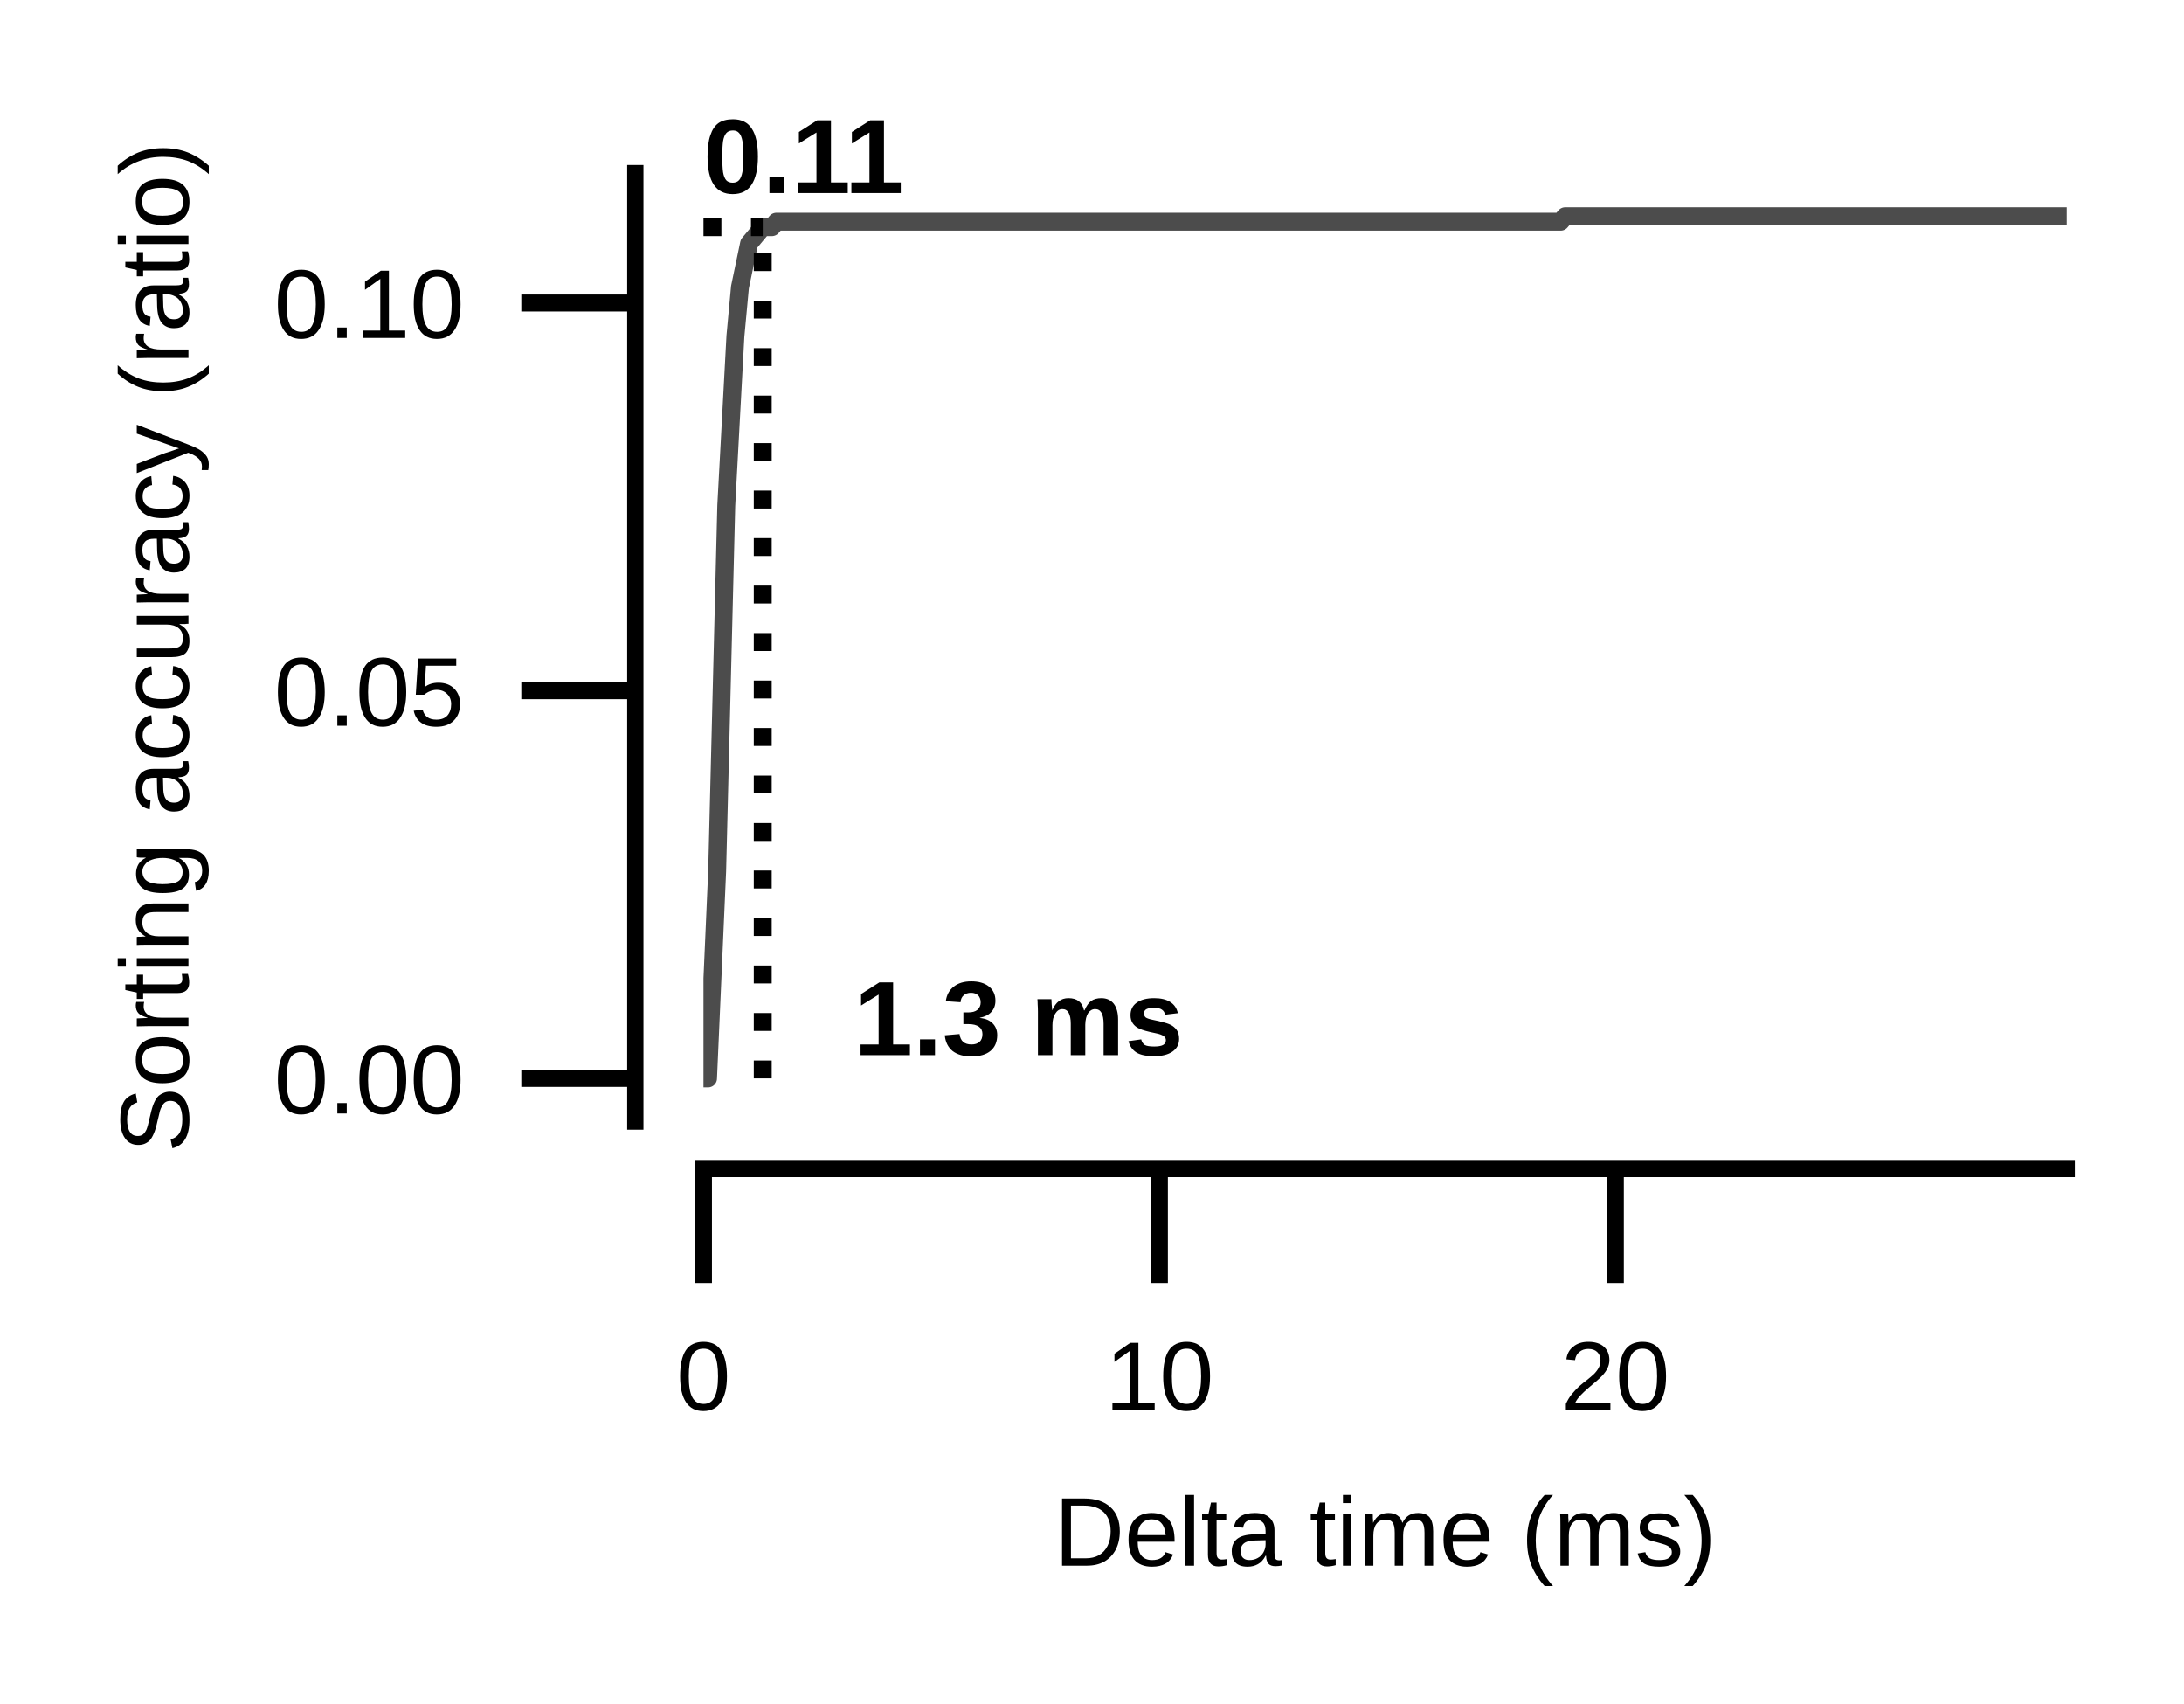
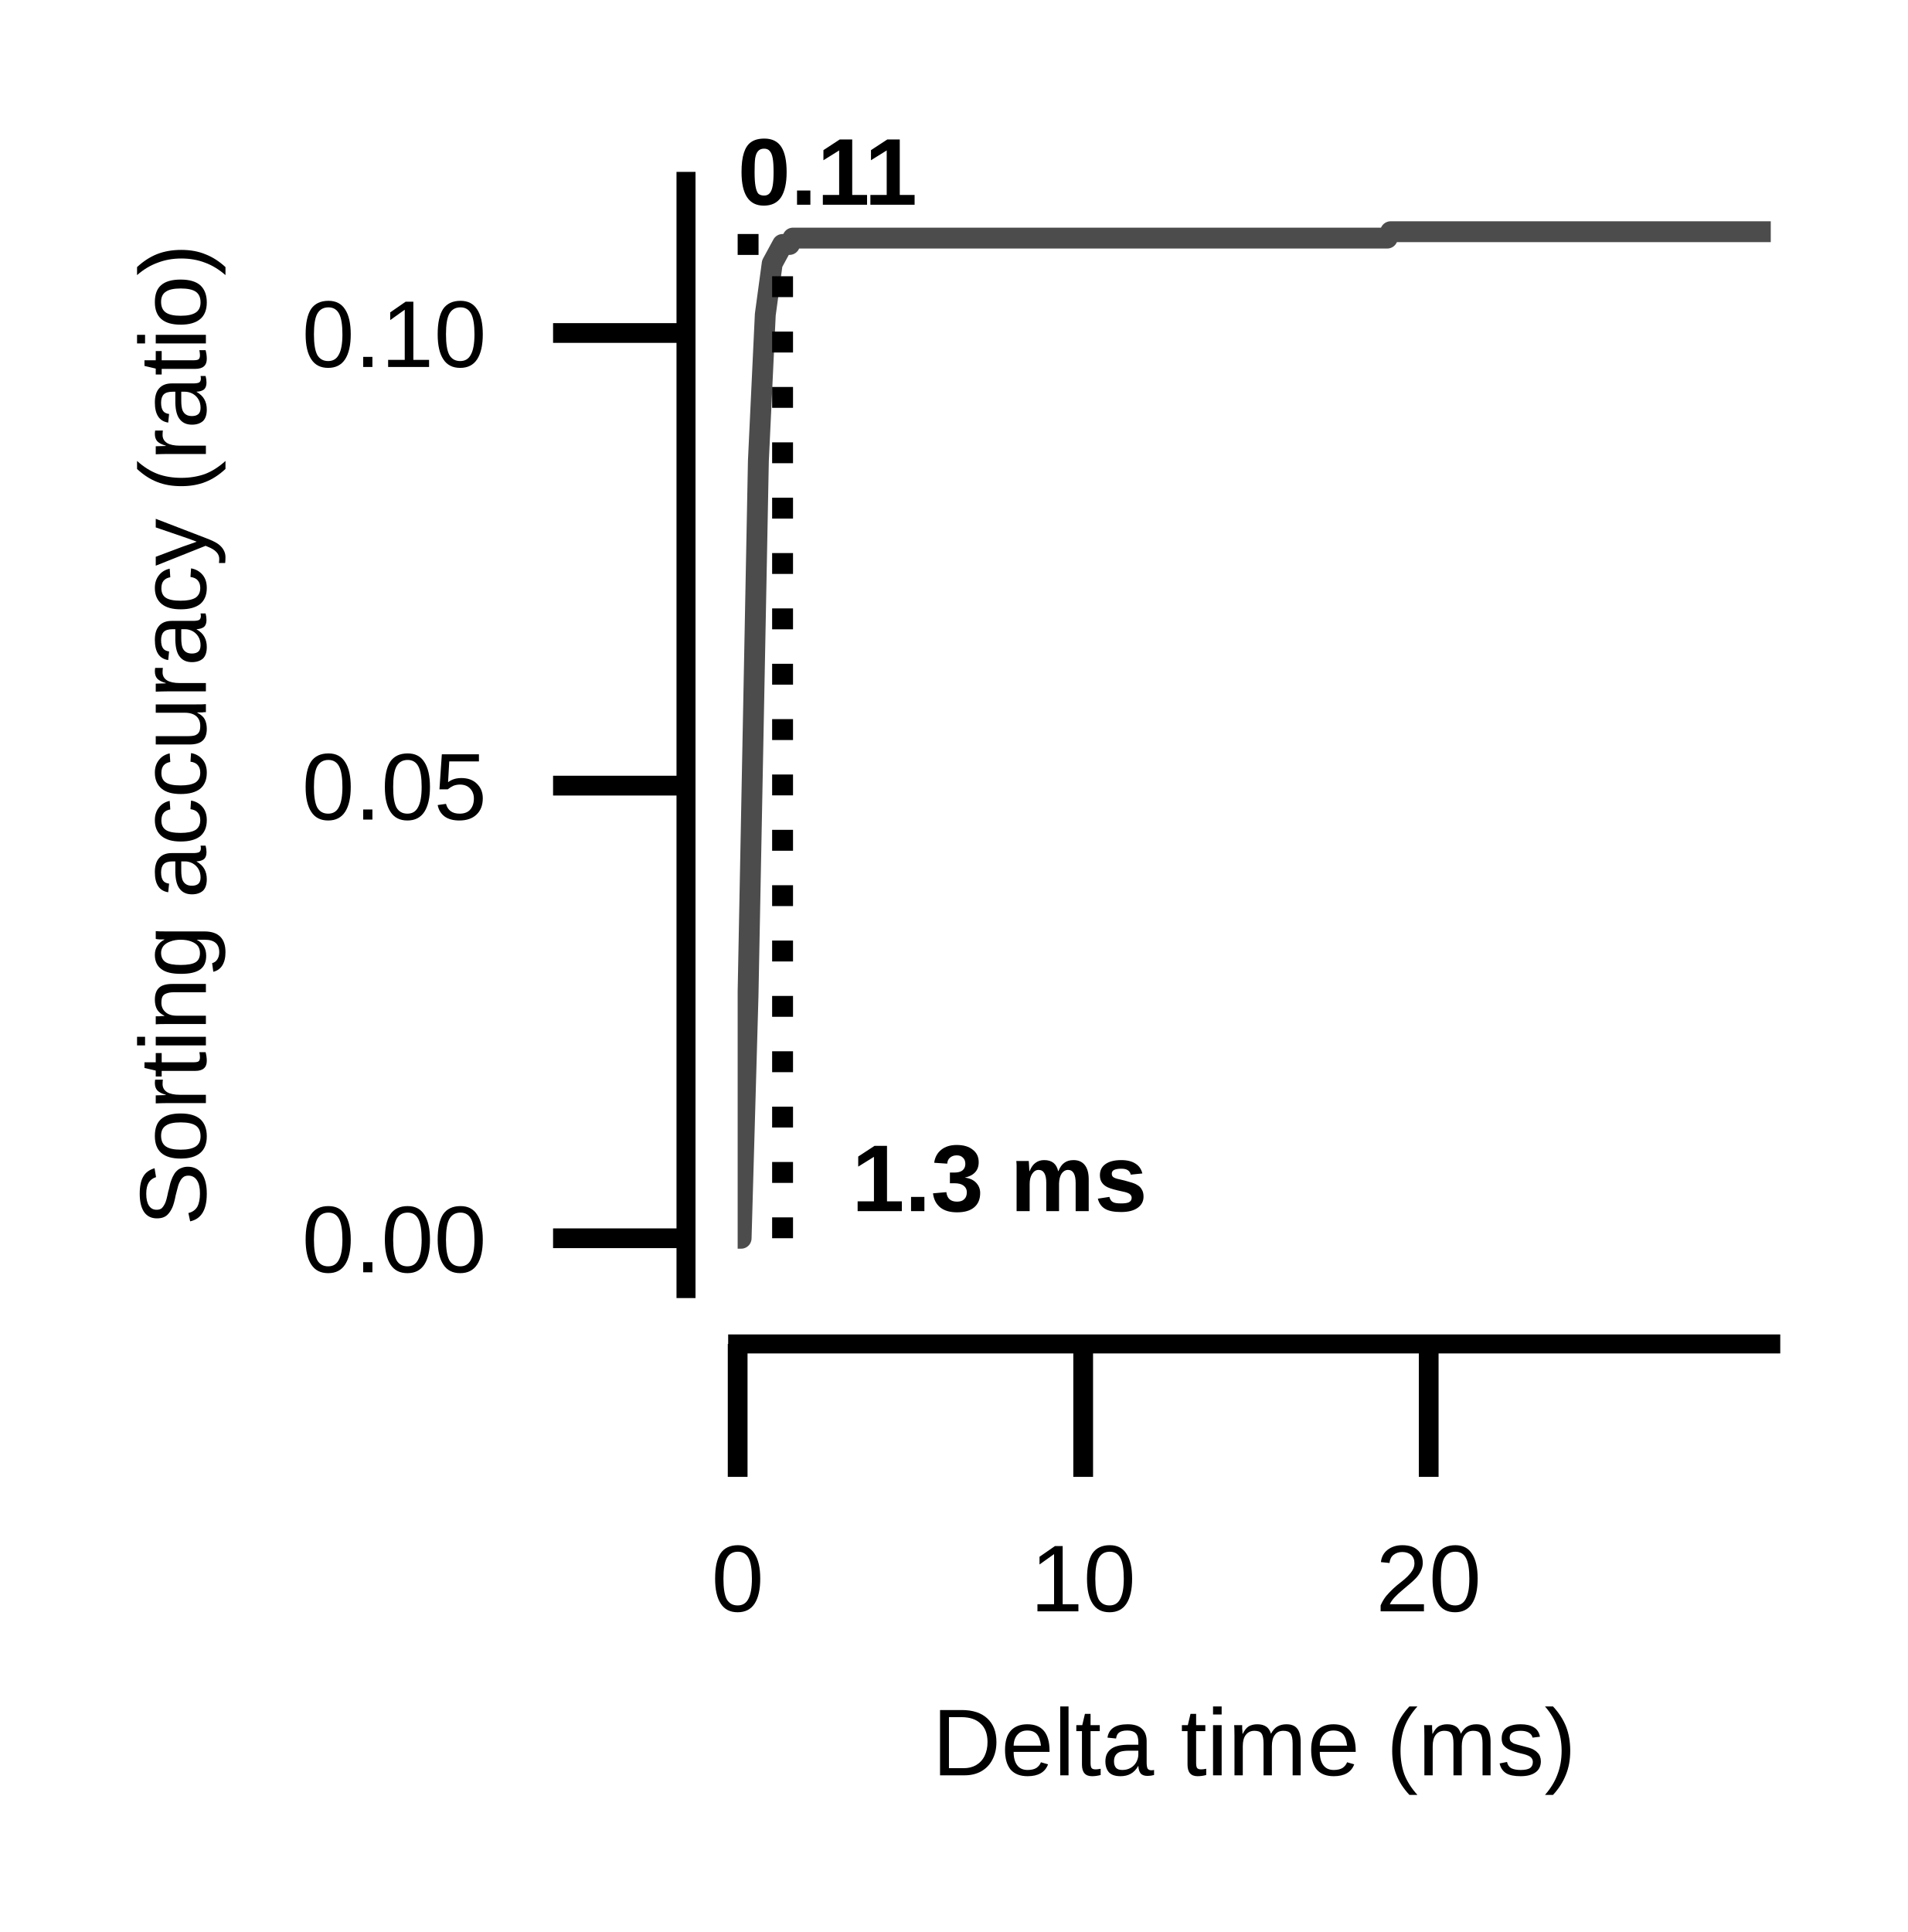
- <svg xmlns="http://www.w3.org/2000/svg" xmlns:xlink="http://www.w3.org/1999/xlink" width="134.092" height="104.567" viewBox="0 0 134.092 104.567" version="1.1">
+ <svg xmlns="http://www.w3.org/2000/svg" xmlns:xlink="http://www.w3.org/1999/xlink" width="100.443" height="101.731" viewBox="0 0 100.443 101.731" version="1.1">
  <defs>
    <style type="text/css">*{stroke-linejoin: round; stroke-linecap: butt}</style>
  </defs>
  <g id="figure_1">
    <g id="patch_1">
-       <path d="M 0 104.567  L 134.092 104.567  L 134.092 -0  L 0 -0  L 0 104.567  z " style="fill: none" />
+       <path d="M 0 101.731  L 100.443 101.731  L 100.443 0  L 0 0  L 0 101.731  z " style="fill: none" />
    </g>
    <g id="axes_1">
      <g id="patch_2">
-         <path d="M 43.192 68.839  L 126.892 68.839  L 126.892 10.627  L 43.192 10.627  L 43.192 68.839  z " style="fill: none" />
+         <path d="M 38.843 67.851  L 93.243 67.851  L 93.243 9.551  L 38.843 9.551  L 38.843 67.851  z " style="fill: none" />
      </g>
      <g id="matplotlib.axis_1">
        <g id="xtick_1">
          <g id="line2d_1">
            <defs>
-               <path id="m154ec5fe2f" d="M 0 0  L 0 7  " style="stroke: #000000; stroke-width: 1.04" />
+               <path id="mb16196a6b8" d="M 0 0  L 0 7  " style="stroke: #000000; stroke-width: 1.04" />
            </defs>
            <g>
-               <use xlink:href="#m154ec5fe2f" x="43.192" y="71.749" style="stroke: #000000; stroke-width: 1.04" />
+               <use xlink:href="#mb16196a6b8" x="38.843" y="70.766" style="stroke: #000000; stroke-width: 1.04" />
            </g>
          </g>
          <g id="text_1">
-             <text font-family="Arial" font-size="6" text-anchor="middle" x="43.192" y="86.544" transform="rotate(-0 43.19219 86.544)">0</text>
+             <text font-family="Arial" font-size="5" text-anchor="middle" x="38.843" y="84.845" transform="rotate(-0 38.84266 84.84509)">0</text>
          </g>
        </g>
        <g id="xtick_2">
          <g id="line2d_2">
            <g>
-               <use xlink:href="#m154ec5fe2f" x="71.185" y="71.749" style="stroke: #000000; stroke-width: 1.04" />
+               <use xlink:href="#mb16196a6b8" x="57.037" y="70.766" style="stroke: #000000; stroke-width: 1.04" />
            </g>
          </g>
          <g id="text_2">
-             <text font-family="Arial" font-size="6" text-anchor="middle" x="71.185" y="86.544" transform="rotate(-0 71.1855 86.544)">10</text>
+             <text font-family="Arial" font-size="5" text-anchor="middle" x="57.037" y="84.845" transform="rotate(-0 57.03664 84.84509)">10</text>
          </g>
        </g>
        <g id="xtick_3">
          <g id="line2d_3">
            <g>
-               <use xlink:href="#m154ec5fe2f" x="99.179" y="71.749" style="stroke: #000000; stroke-width: 1.04" />
+               <use xlink:href="#mb16196a6b8" x="75.231" y="70.766" style="stroke: #000000; stroke-width: 1.04" />
            </g>
          </g>
          <g id="text_3">
-             <text font-family="Arial" font-size="6" text-anchor="middle" x="99.179" y="86.544" transform="rotate(-0 99.17881 86.544)">20</text>
+             <text font-family="Arial" font-size="5" text-anchor="middle" x="75.231" y="84.845" transform="rotate(-0 75.23062 84.84509)">20</text>
          </g>
        </g>
        <g id="text_4">
-           <text font-family="Arial" font-size="6" text-anchor="middle" x="85.042" y="96.104" transform="rotate(-0 85.04219 96.10431)">Delta time (ms)</text>
+           <text font-family="Arial" font-size="5" text-anchor="middle" x="66.043" y="93.479" transform="rotate(-0 66.04266 93.47868)">Delta time (ms)</text>
        </g>
      </g>
      <g id="matplotlib.axis_2">
        <g id="ytick_1">
          <g id="line2d_4">
            <defs>
-               <path id="m55a16985e9" d="M 0 0  L -7 0  " style="stroke: #000000; stroke-width: 1.04" />
+               <path id="me4b0e2e9c7" d="M 0 0  L -7 0  " style="stroke: #000000; stroke-width: 1.04" />
            </defs>
            <g>
-               <use xlink:href="#m55a16985e9" x="39.007" y="66.193" style="stroke: #000000; stroke-width: 1.04" />
+               <use xlink:href="#me4b0e2e9c7" x="36.123" y="65.201" style="stroke: #000000; stroke-width: 1.04" />
            </g>
          </g>
          <g id="text_5">
-             <text font-family="Arial" font-size="6" text-anchor="end" x="28.507" y="68.34" transform="rotate(-0 28.50719 68.34005)">0.00</text>
+             <text font-family="Arial" font-size="5" text-anchor="end" x="25.623" y="66.991" transform="rotate(-0 25.62266 66.99064)">0.00</text>
          </g>
        </g>
        <g id="ytick_2">
          <g id="line2d_5">
            <g>
-               <use xlink:href="#m55a16985e9" x="39.007" y="42.395" style="stroke: #000000; stroke-width: 1.04" />
+               <use xlink:href="#me4b0e2e9c7" x="36.123" y="41.368" style="stroke: #000000; stroke-width: 1.04" />
            </g>
          </g>
          <g id="text_6">
-             <text font-family="Arial" font-size="6" text-anchor="end" x="28.507" y="44.543" transform="rotate(-0 28.50719 44.5428)">0.05</text>
+             <text font-family="Arial" font-size="5" text-anchor="end" x="25.623" y="43.157" transform="rotate(-0 25.62266 43.15741)">0.05</text>
          </g>
        </g>
        <g id="ytick_3">
          <g id="line2d_6">
            <g>
-               <use xlink:href="#m55a16985e9" x="39.007" y="18.598" style="stroke: #000000; stroke-width: 1.04" />
+               <use xlink:href="#me4b0e2e9c7" x="36.123" y="17.535" style="stroke: #000000; stroke-width: 1.04" />
            </g>
          </g>
          <g id="text_7">
-             <text font-family="Arial" font-size="6" text-anchor="end" x="28.507" y="20.746" transform="rotate(-0 28.50719 20.74555)">0.10</text>
+             <text font-family="Arial" font-size="5" text-anchor="end" x="25.623" y="19.324" transform="rotate(-0 25.62266 19.32418)">0.10</text>
          </g>
        </g>
        <g id="text_8">
-           <text font-family="Arial" font-size="6" text-anchor="middle" x="11.568" y="39.733" transform="rotate(-90 11.56781 39.73271)">Sorting accuracy (ratio)</text>
+           <text font-family="Arial" font-size="5" text-anchor="middle" x="10.84" y="38.701" transform="rotate(-90 10.83984 38.70119)">Sorting accuracy (ratio)</text>
        </g>
      </g>
      <g id="line2d_7">
-         <path d="M 43.192 66.193  L 43.472 66.193  L 44.032 53.465  L 44.592 31.024  L 45.152 20.641  L 45.432 17.627  L 45.992 14.947  L 46.831 13.943  L 47.391 13.943  L 47.671 13.608  L 95.82 13.608  L 96.1 13.273  L 126.892 13.273  L 126.892 13.273  " clip-path="url(#pa9f6c343e7)" style="fill: none; stroke: #4c4c4c; stroke-width: 1.1; stroke-linecap: square" />
+         <path d="M 38.843 65.201  L 39.025 65.201  L 39.388 52.454  L 39.934 24.277  L 40.298 16.562  L 40.662 13.878  L 41.208 12.872  L 41.572 12.872  L 41.754 12.537  L 73.047 12.537  L 73.229 12.201  L 93.243 12.201  L 93.243 12.201  " clip-path="url(#pf2178bd938)" style="fill: none; stroke: #4c4c4c; stroke-width: 1.1; stroke-linecap: square" />
      </g>
      <g id="LineCollection_1">
-         <path d="M 46.831 66.193  L 46.831 13.943  " clip-path="url(#pa9f6c343e7)" style="fill: none; stroke-dasharray: 1.1,1.815; stroke-dashoffset: 0; stroke: #000000; stroke-width: 1.1" />
+         <path d="M 41.208 65.201  L 41.208 12.872  " clip-path="url(#pf2178bd938)" style="fill: none; stroke-dasharray: 1.1,1.815; stroke-dashoffset: 0; stroke: #000000; stroke-width: 1.1" />
      </g>
      <g id="LineCollection_2">
-         <path d="M 43.192 13.943  L 46.831 13.943  " clip-path="url(#pa9f6c343e7)" style="fill: none; stroke-dasharray: 1.1,1.815; stroke-dashoffset: 0; stroke: #000000; stroke-width: 1.1" />
+         <path d="M 38.843 12.872  L 41.208 12.872  " clip-path="url(#pf2178bd938)" style="fill: none; stroke-dasharray: 1.1,1.815; stroke-dashoffset: 0; stroke: #000000; stroke-width: 1.1" />
      </g>
      <g id="patch_3">
-         <path d="M 39.007 68.839  L 39.007 10.627  " style="fill: none; stroke: #000000; stroke-linejoin: miter; stroke-linecap: square" />
+         <path d="M 36.123 67.851  L 36.123 9.551  " style="fill: none; stroke: #000000; stroke-linejoin: miter; stroke-linecap: square" />
      </g>
      <g id="patch_4">
-         <path d="M 43.192 71.749  L 126.892 71.749  " style="fill: none; stroke: #000000; stroke-linejoin: miter; stroke-linecap: square" />
+         <path d="M 38.843 70.766  L 93.243 70.766  " style="fill: none; stroke: #000000; stroke-linejoin: miter; stroke-linecap: square" />
      </g>
      <g id="text_9">
-         <text font-family="Arial" font-size="6.5" font-weight="bold" text-anchor="start" x="43.192" y="11.853" transform="rotate(-0 43.19219 11.85258)">0.11</text>
+         <text font-family="Arial" font-size="5" font-weight="bold" text-anchor="start" x="38.843" y="10.779" transform="rotate(-0 38.84266 10.77891)">0.11</text>
      </g>
      <g id="text_10">
-         <text font-family="Arial" font-size="6.5" font-weight="bold" text-anchor="start" x="52.43" y="64.765" transform="rotate(-0 52.42998 64.76488)">1.3 ms</text>
+         <text font-family="Arial" font-size="5" font-weight="bold" text-anchor="start" x="44.847" y="63.771" transform="rotate(-0 44.84667 63.77119)">1.3 ms</text>
      </g>
    </g>
  </g>
  <defs>
-     <clipPath id="pa9f6c343e7">
-       <rect x="43.192" y="10.627" width="83.7" height="58.212" />
+     <clipPath id="pf2178bd938">
+       <rect x="38.843" y="9.551" width="54.4" height="58.3" />
    </clipPath>
  </defs>
</svg>
